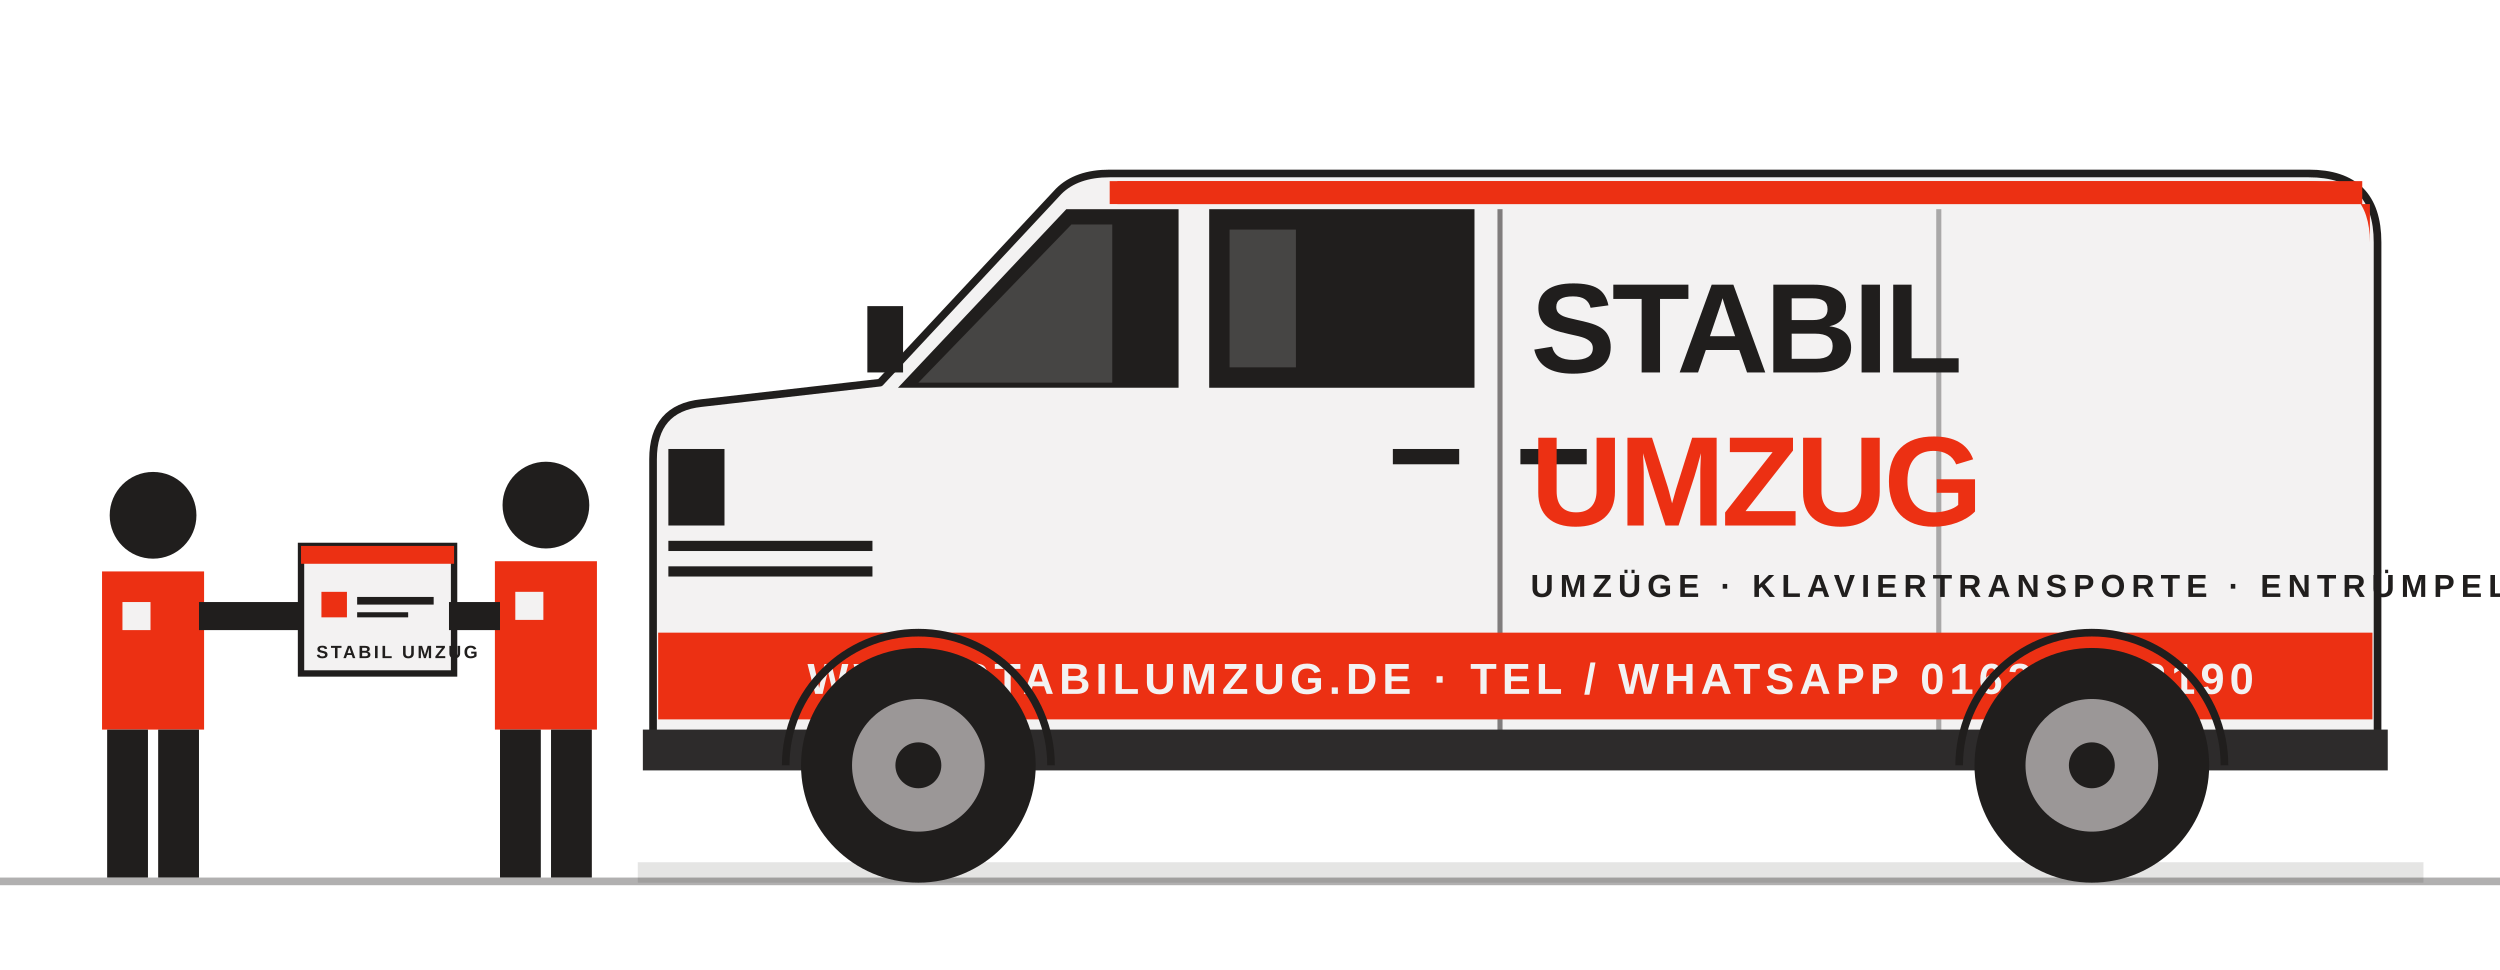
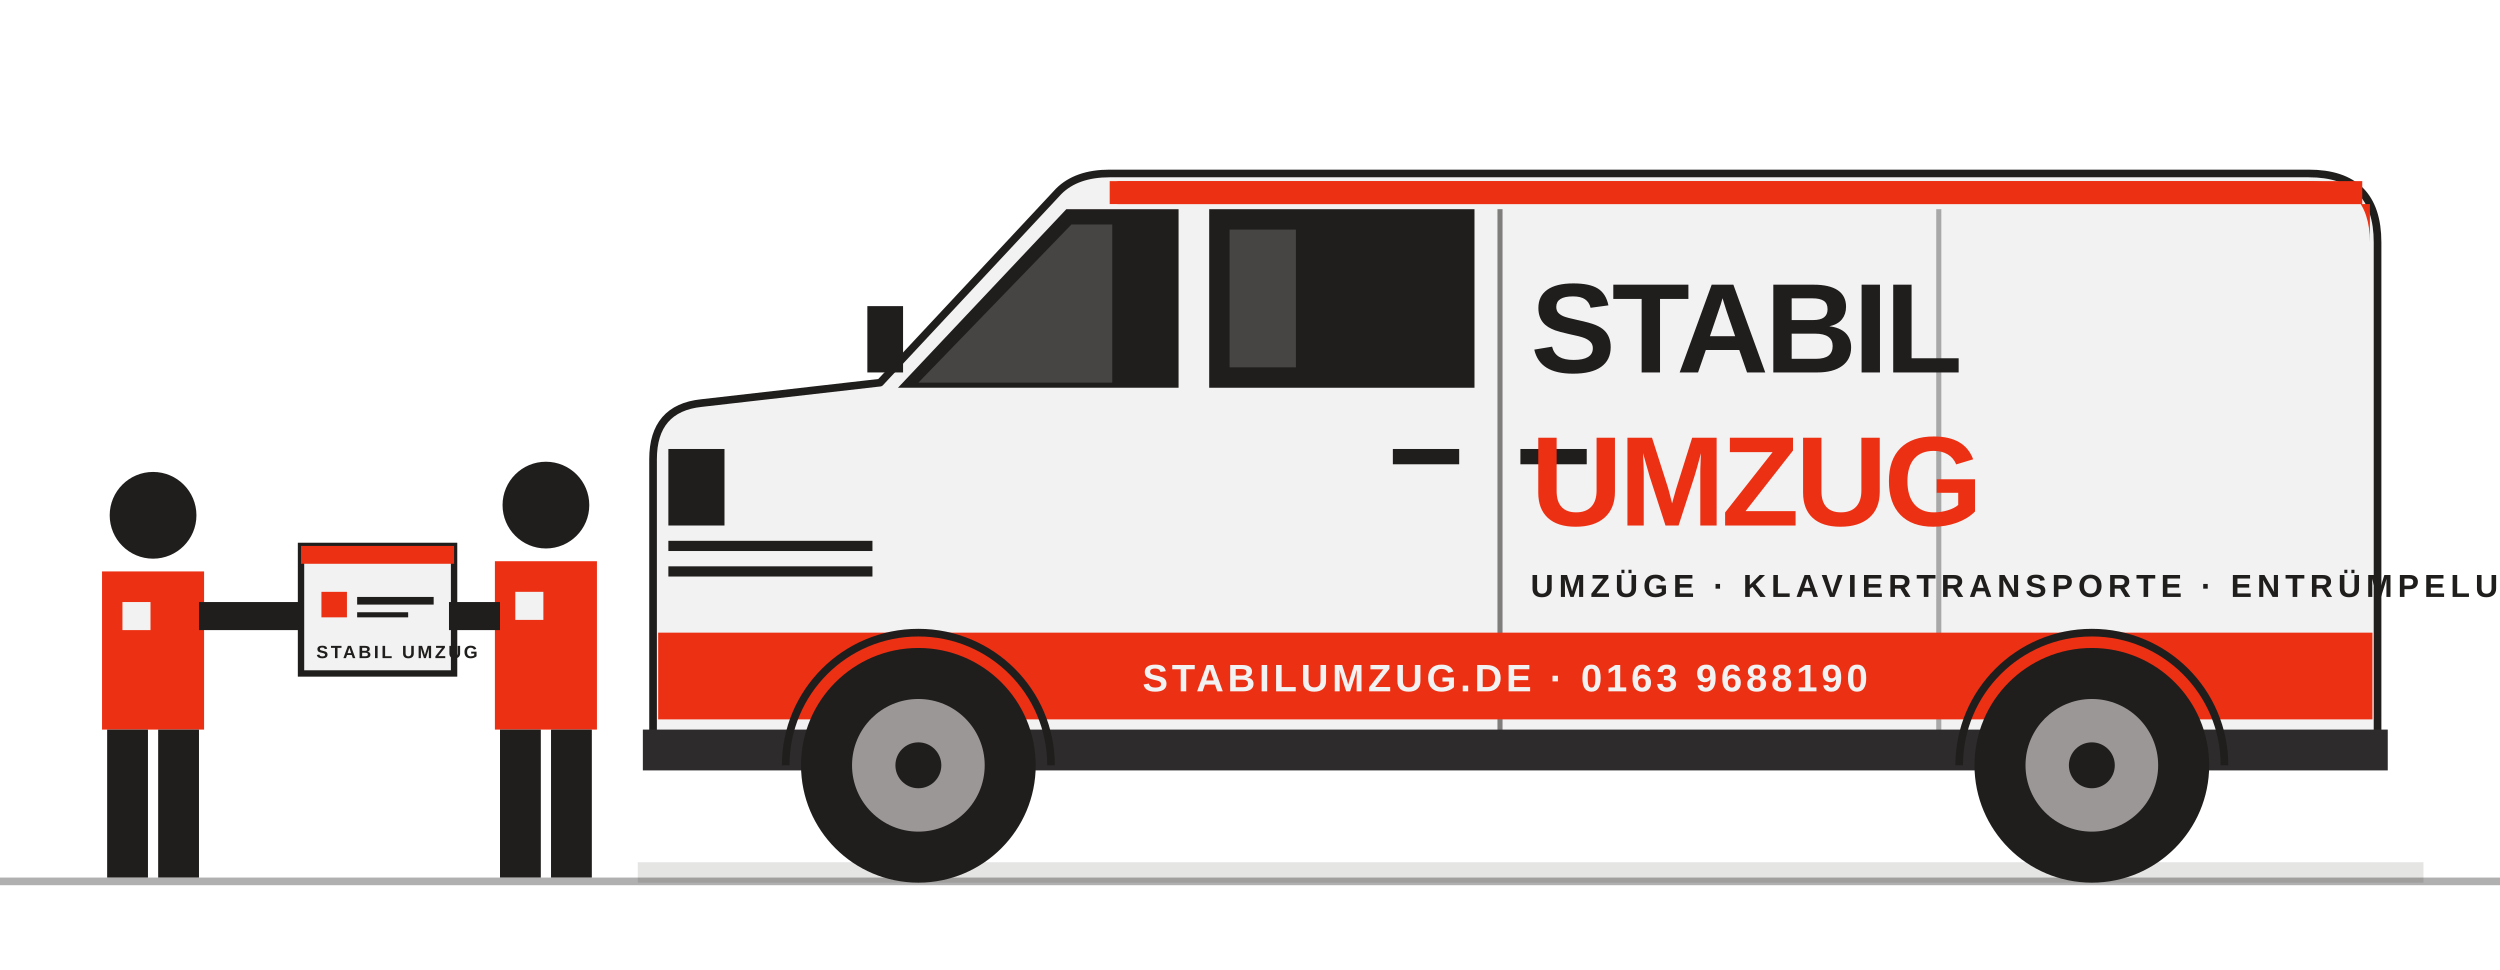
<svg xmlns="http://www.w3.org/2000/svg" viewBox="0 0 980 380" role="img" aria-label="Stabil Umzug Transporter mit Team" font-family="Archivo, Arial, Helvetica, sans-serif">
  <defs>
  </defs>
  <rect x="0" y="344" width="980" height="3" fill="#201e1d" opacity=".35" />
  <rect x="250" y="338" width="700" height="8" fill="#201e1d" opacity=".12" />
  <path d="M256 300 L256 180 Q256 160 275 158 L345 150 L415 75 Q422 68 435 68 L905 68 Q932 68 932 95 L932 300 Z" fill="#f3f2f2" stroke="#201e1d" stroke-width="3" stroke-linejoin="round" />
  <path d="M435 71 L905 71 Q929 71 929 95 L929 80 L435 80 Z" fill="#ec3013" />
  <rect x="438" y="71" width="488" height="9" fill="#ec3013" />
  <path d="M352 152 L418 82 L462 82 L462 152 Z" fill="#201e1d" />
  <path d="M360 150 L420 88 L436 88 L436 150 Z" fill="#f3f2f2" opacity=".18" />
  <rect x="474" y="82" width="104" height="70" fill="#201e1d" />
  <rect x="482" y="90" width="26" height="54" fill="#f3f2f2" opacity=".18" />
  <rect x="340" y="120" width="14" height="26" fill="#201e1d" />
  <line x1="588" y1="82" x2="588" y2="296" stroke="#201e1d" stroke-width="2" opacity=".55" />
  <line x1="760" y1="82" x2="760" y2="296" stroke="#201e1d" stroke-width="2" opacity=".35" />
  <rect x="596" y="176" width="26" height="6" fill="#201e1d" />
  <rect x="546" y="176" width="26" height="6" fill="#201e1d" />
  <rect x="262" y="176" width="22" height="30" fill="#201e1d" />
  <rect x="262" y="212" width="80" height="4" fill="#201e1d" />
  <rect x="262" y="222" width="80" height="4" fill="#201e1d" />
  <rect x="252" y="286" width="684" height="16" fill="#2d2b2b" />
  <rect x="258" y="248" width="672" height="34" fill="#ec3013" />
-   <text x="600" y="272" text-anchor="middle" font-size="17" font-weight="800" fill="#f3f2f2" letter-spacing="2">WWW.STABILUMZUG.DE · TEL / WHATSAPP 0163 9688190</text>
+   <text x="590" y="271" text-anchor="middle" font-size="15" font-weight="800" fill="#f3f2f2" letter-spacing="1.5" textLength="300" lengthAdjust="spacingAndGlyphs">STABILUMZUG.DE · 0163 9688190</text>
  <text x="600" y="146" font-size="50" font-weight="800" fill="#201e1d" letter-spacing="-1.5" textLength="318" lengthAdjust="spacingAndGlyphs">STABIL</text>
  <text x="600" y="206" font-size="50" font-weight="800" fill="#ec3013" letter-spacing="-1.5" textLength="318" lengthAdjust="spacingAndGlyphs">UMZUG</text>
-   <text x="600" y="234" font-size="12.5" font-weight="600" fill="#201e1d" letter-spacing="2.4">UMZÜGE · KLAVIERTRANSPORTE · ENTRÜMPELUNG · ESSEN</text>
+   <text x="600" y="234" font-size="12.5" font-weight="600" fill="#201e1d" letter-spacing="2" textLength="318" lengthAdjust="spacingAndGlyphs">UMZÜGE · KLAVIERTRANSPORTE · ENTRÜMPELUNG · ESSEN</text>
  <g>
    <circle cx="360" cy="300" r="46" fill="#201e1d" />
    <circle cx="360" cy="300" r="26" fill="#9b9797" />
    <circle cx="360" cy="300" r="9" fill="#201e1d" />
    <circle cx="820" cy="300" r="46" fill="#201e1d" />
    <circle cx="820" cy="300" r="26" fill="#9b9797" />
    <circle cx="820" cy="300" r="9" fill="#201e1d" />
  </g>
  <path d="M308 300 A52 52 0 0 1 412 300" fill="none" stroke="#201e1d" stroke-width="3" />
  <path d="M768 300 A52 52 0 0 1 872 300" fill="none" stroke="#201e1d" stroke-width="3" />
  <g>
    <circle cx="60" cy="202" r="17" fill="#201e1d" />
    <rect x="40" y="224" width="40" height="62" fill="#ec3013" />
    <rect x="48" y="236" width="11" height="11" fill="#f3f2f2" />
    <rect x="78" y="236" width="42" height="11" fill="#201e1d" />
    <rect x="42" y="286" width="16" height="58" fill="#201e1d" />
    <rect x="62" y="286" width="16" height="58" fill="#201e1d" />
  </g>
  <g>
    <rect x="118" y="214" width="60" height="50" fill="#f3f2f2" stroke="#201e1d" stroke-width="2.5" />
    <rect x="118" y="214" width="60" height="7" fill="#ec3013" />
    <rect x="126" y="232" width="10" height="10" fill="#ec3013" />
    <rect x="140" y="234" width="30" height="3" fill="#201e1d" />
    <rect x="140" y="240" width="20" height="2" fill="#201e1d" />
    <text x="124" y="258" font-size="7" font-weight="800" fill="#201e1d" letter-spacing="1">STABIL UMZUG</text>
  </g>
  <g>
    <circle cx="214" cy="198" r="17" fill="#201e1d" />
    <rect x="194" y="220" width="40" height="66" fill="#ec3013" />
    <rect x="202" y="232" width="11" height="11" fill="#f3f2f2" />
    <rect x="176" y="236" width="20" height="11" fill="#201e1d" />
    <rect x="196" y="286" width="16" height="58" fill="#201e1d" />
    <rect x="216" y="286" width="16" height="58" fill="#201e1d" />
  </g>
</svg>
